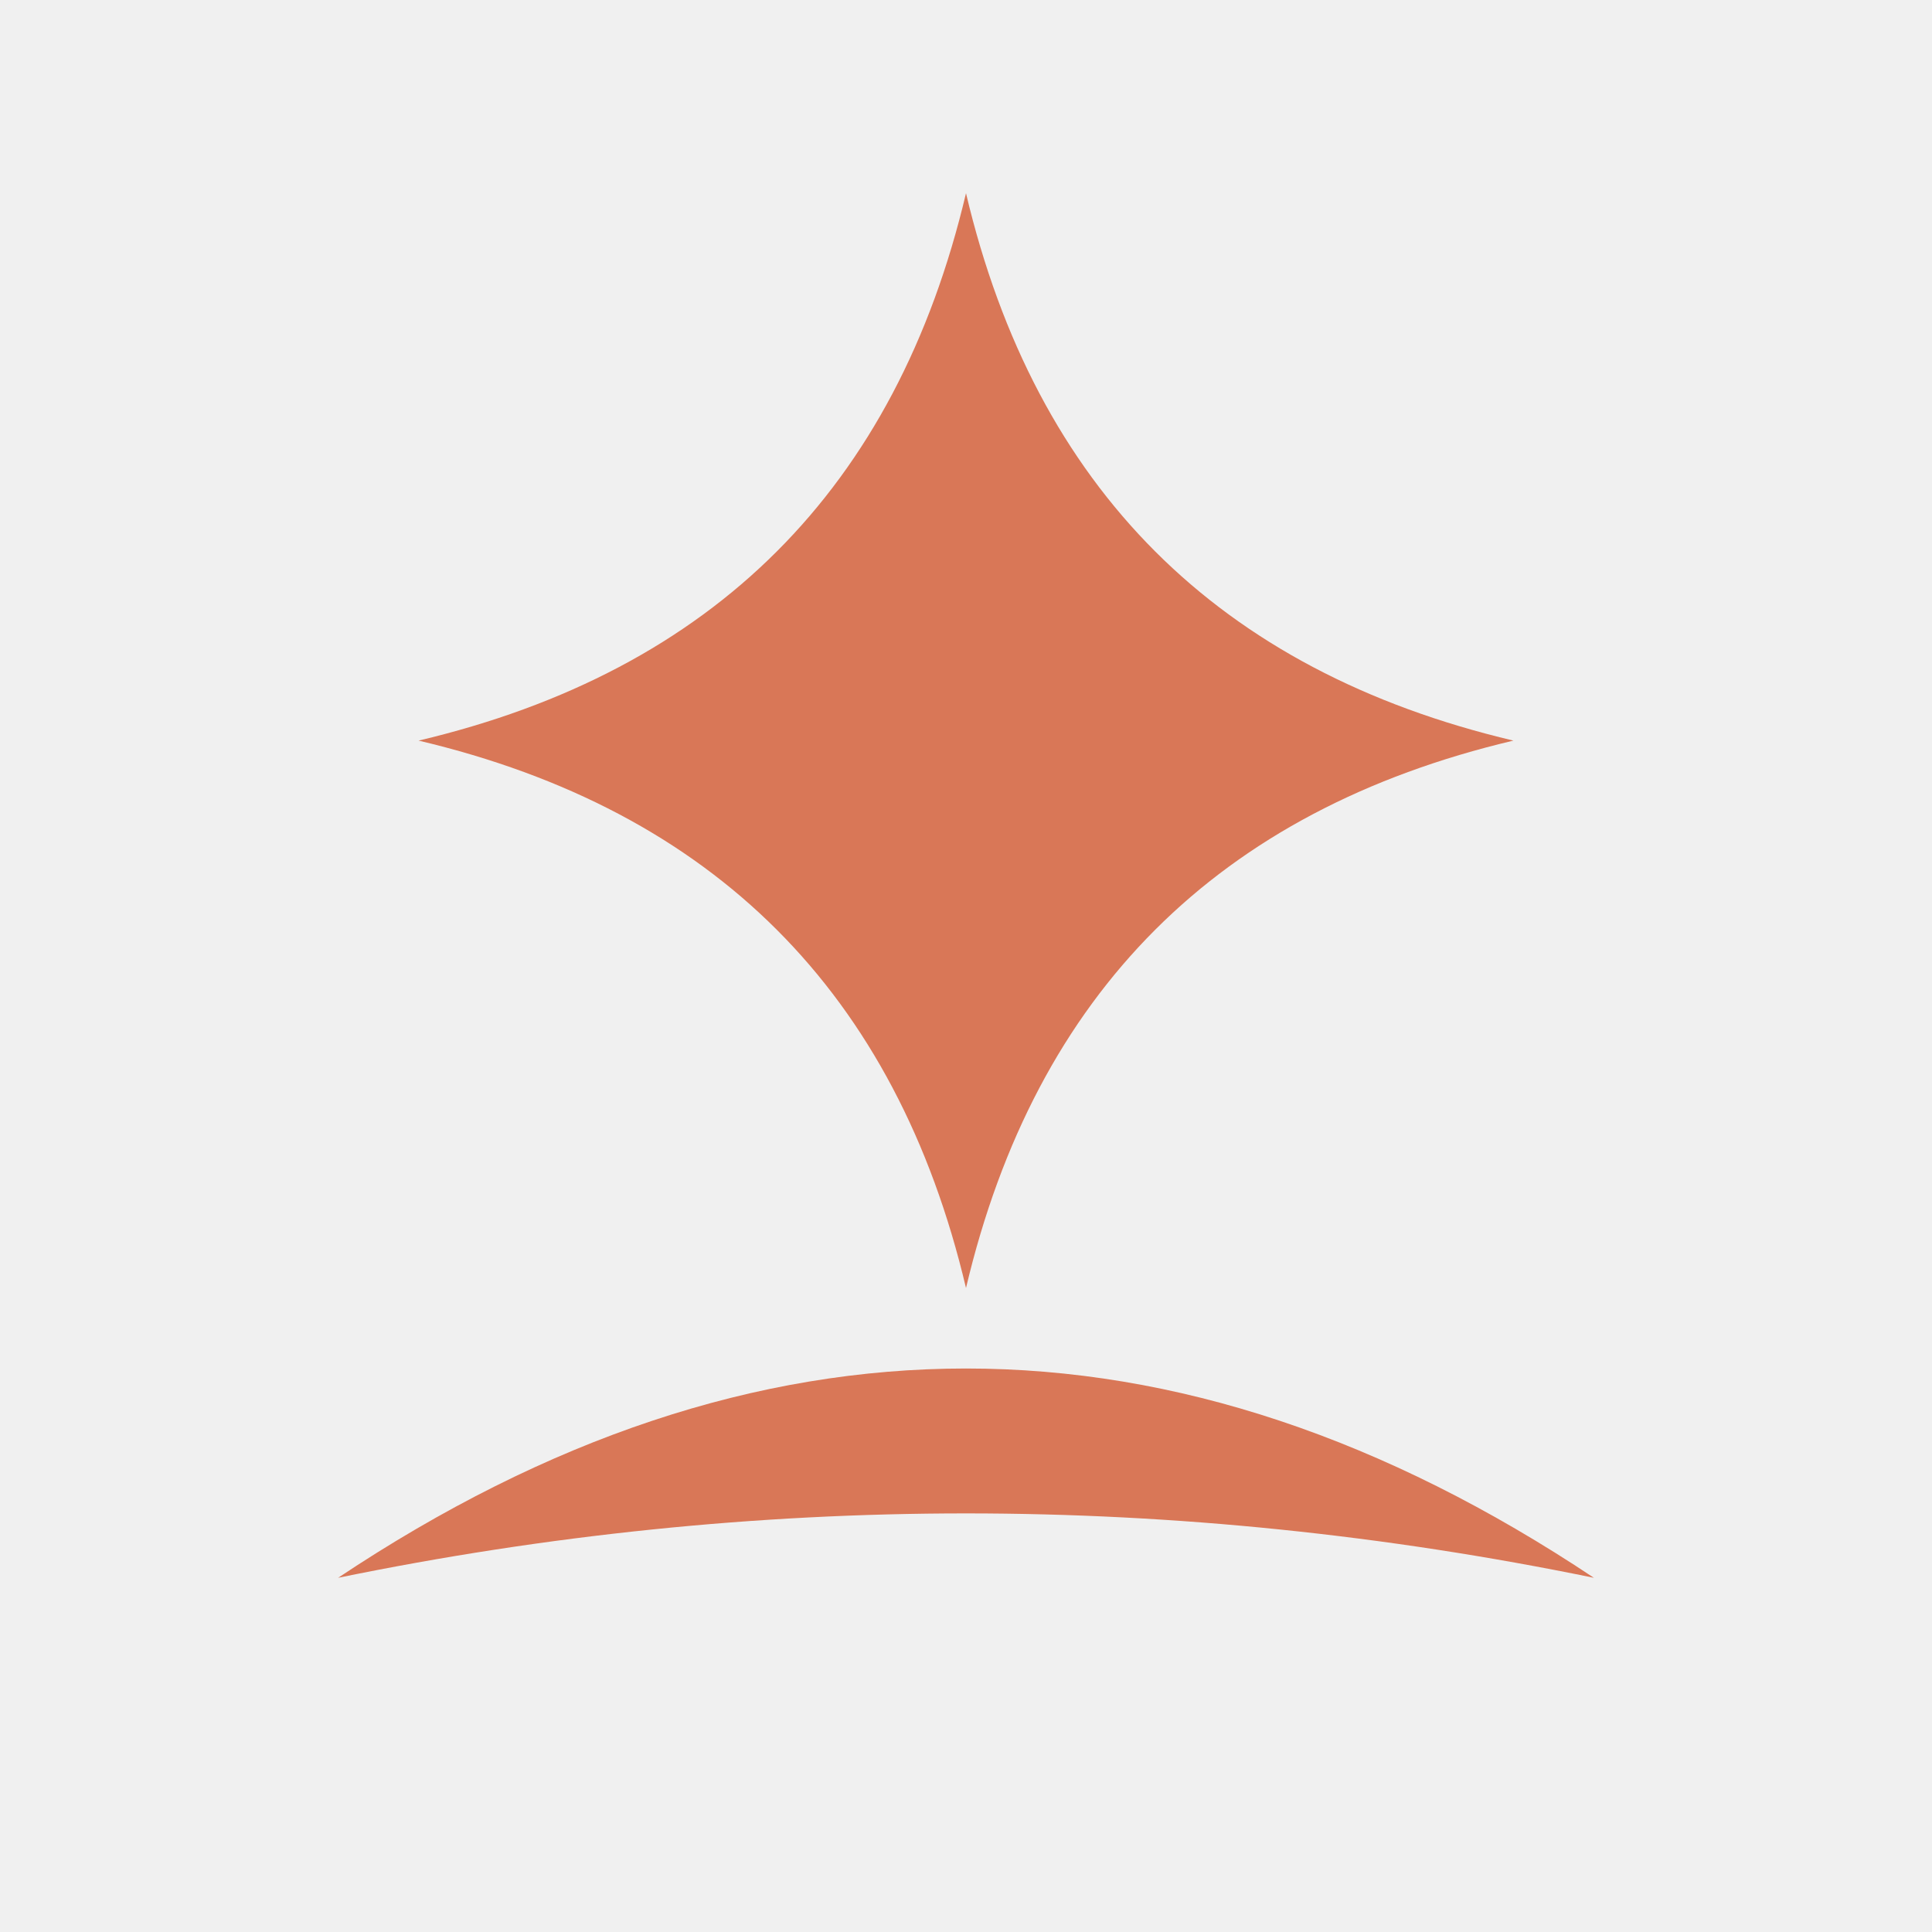
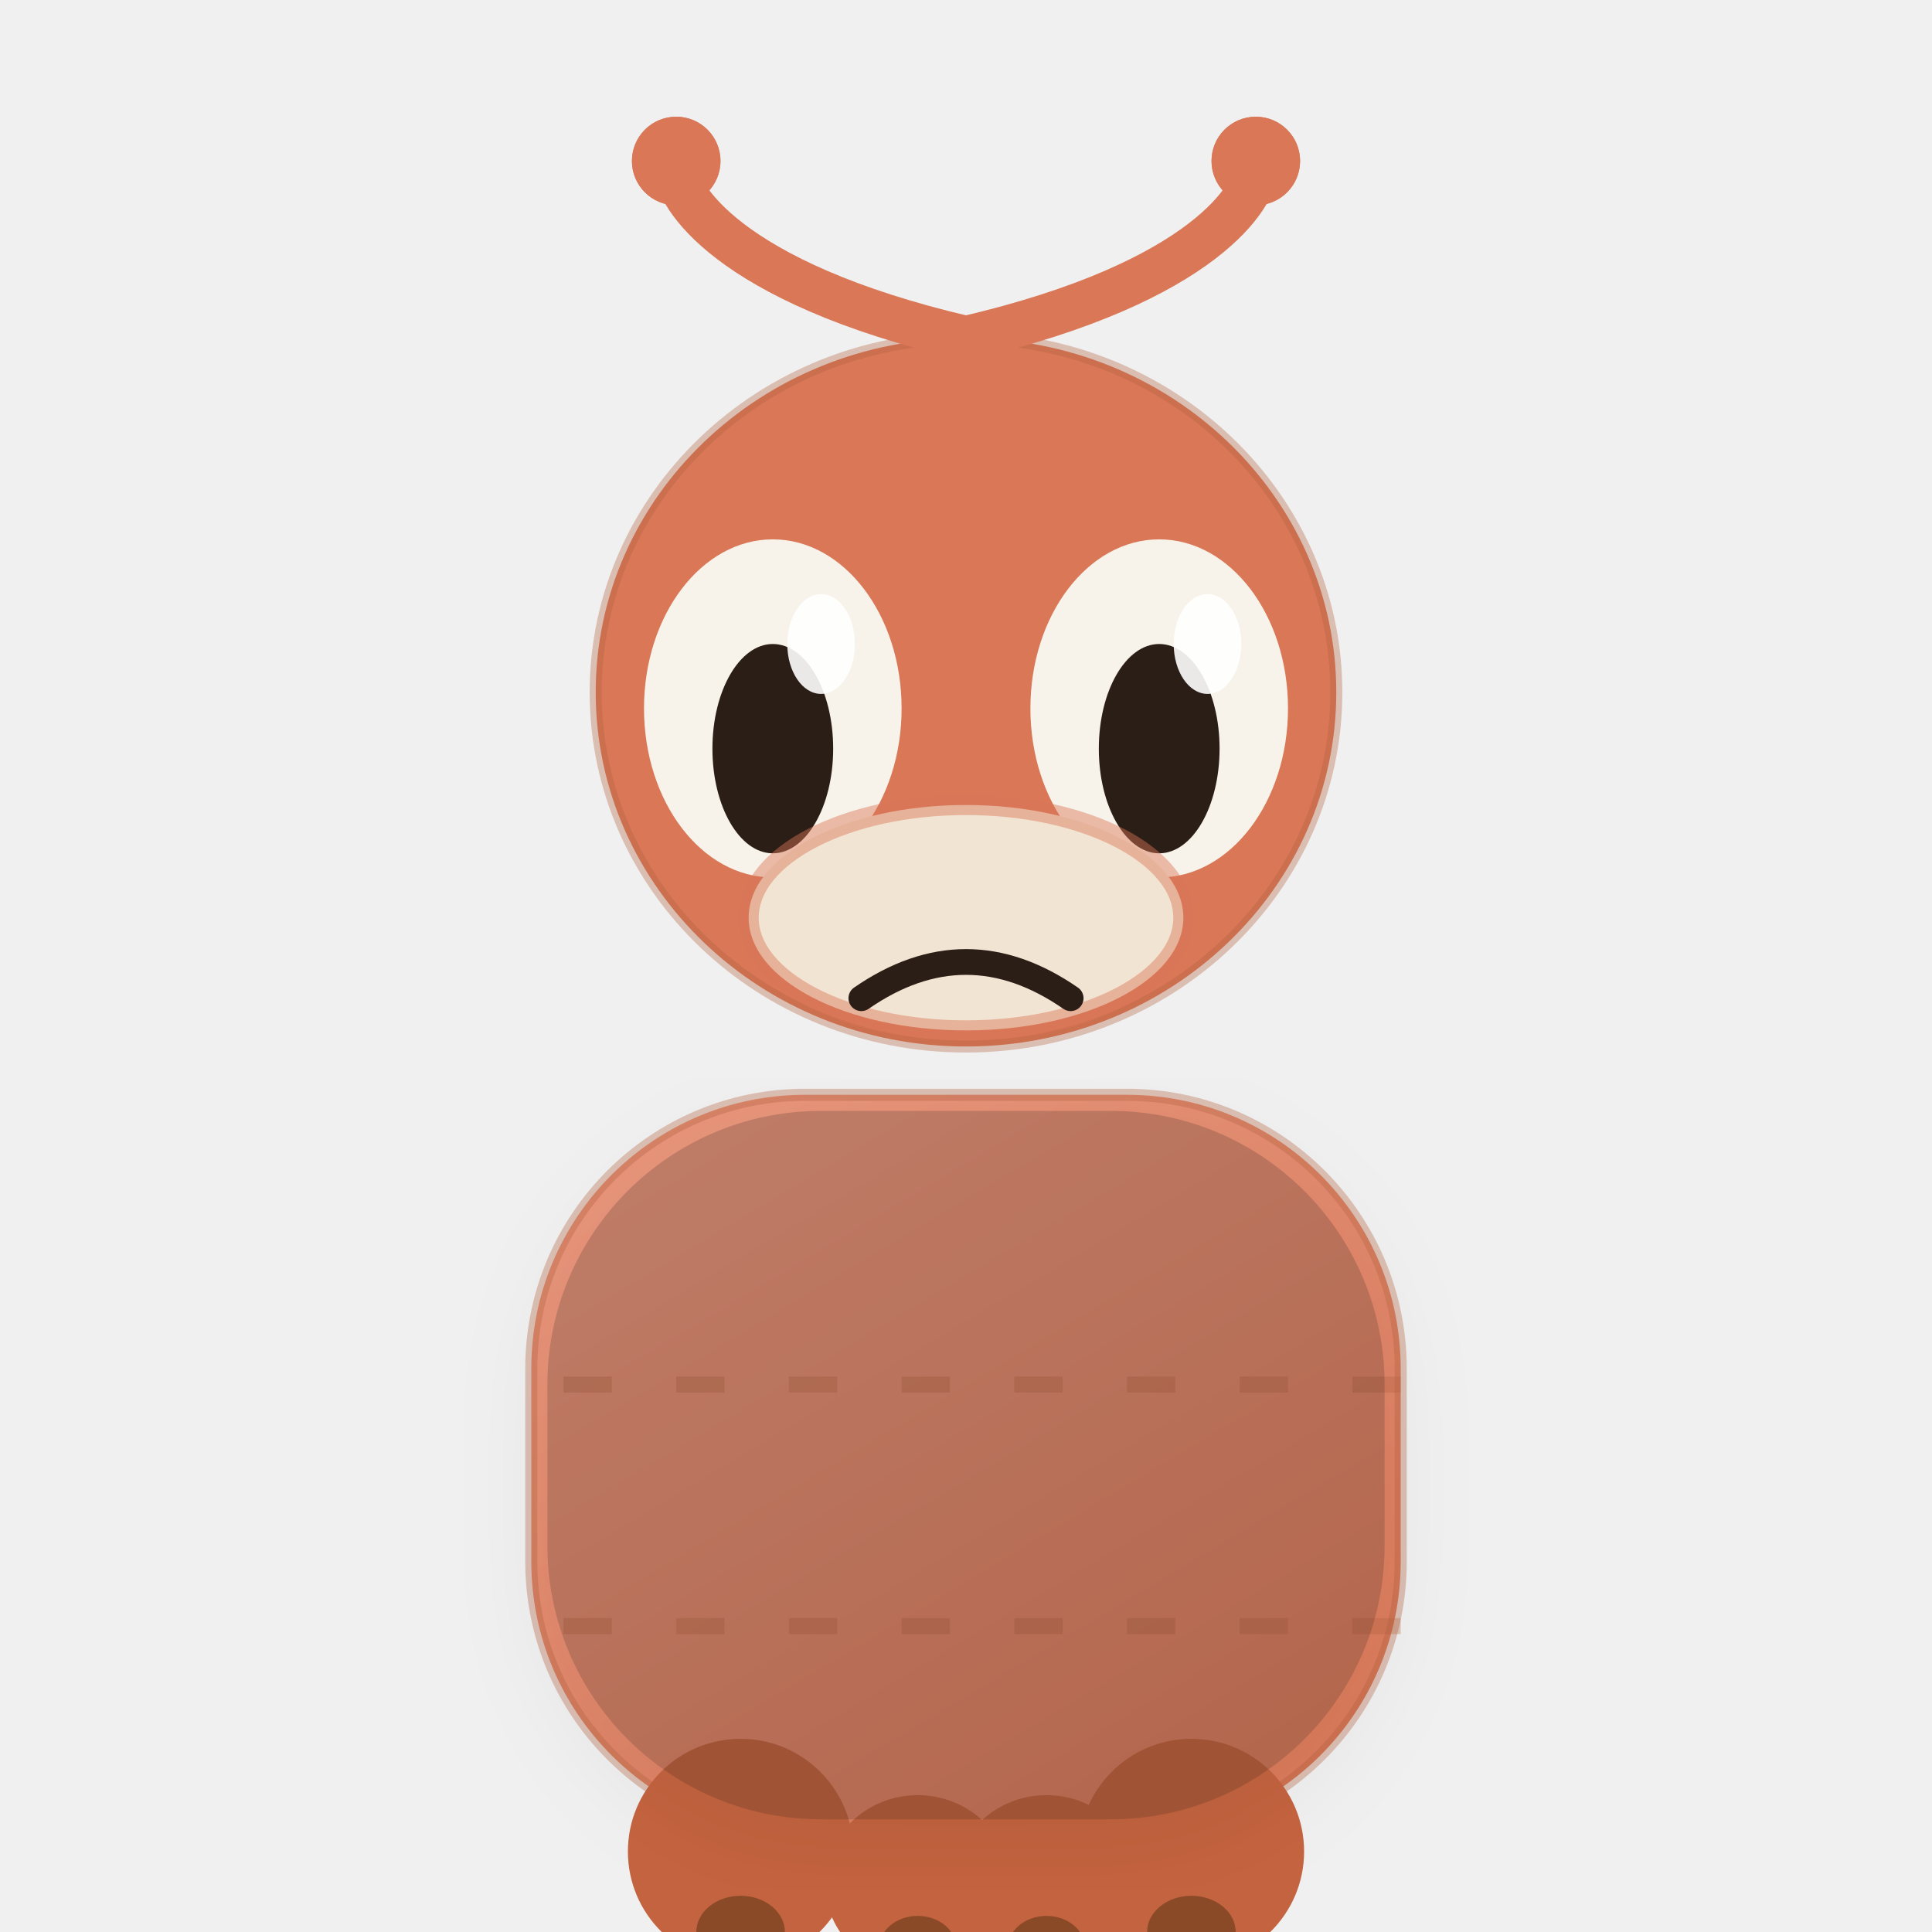
- <svg xmlns="http://www.w3.org/2000/svg" viewBox="0 0 24 24" width="24" height="24" role="img" aria-label="Sarthi Studio">
-   <g>
-     <path d="M12 2.4Q13.3 7.9 18.8 9.2Q13.3 10.5 12 16Q10.7 10.5 5.2 9.2Q10.7 7.9 12 2.4Z" fill="#d97757" />
-     <path d="M4.2 19.6Q12 14.4 19.8 19.6Q12 18.0 4.2 19.6Z" fill="#d97757" />
-   </g>
+ <svg xmlns="http://www.w3.org/2000/svg" viewBox="0 0 240 240" role="img" aria-label="Sarthi Studio mascot">
+   <ellipse cx="120" cy="86" rx="46" ry="44" fill="#d97757" />
+   <ellipse cx="120" cy="86" rx="46" ry="44" fill="none" stroke="#b4633f" stroke-width="1.5" stroke-opacity="0.35" />
+   <ellipse cx="96" cy="88" rx="16" ry="21" fill="#f7f3ea" />
+   <ellipse cx="144" cy="88" rx="16" ry="21" fill="#f7f3ea" />
+   <ellipse cx="96" cy="93" rx="7.5" ry="13" fill="#2b1e16" />
+   <ellipse cx="144" cy="93" rx="7.5" ry="13" fill="#2b1e16" />
+   <ellipse cx="102" cy="80" rx="4.2" ry="6.2" fill="#ffffff" opacity="0.9" />
+   <ellipse cx="150" cy="80" rx="4.2" ry="6.2" fill="#ffffff" opacity="0.9" />
+   <ellipse cx="120" cy="114" rx="27" ry="14" fill="#f2e4d2" />
+   <ellipse cx="120" cy="114" rx="27" ry="14" fill="none" stroke="#d97757" stroke-width="2.5" stroke-opacity="0.45" />
+   <path d="M107 124 Q120 115 133 124" fill="none" stroke="#2b1e16" stroke-width="3.2" stroke-linecap="round" />
+   <circle cx="84" cy="20" r="5.5" fill="#d97757" />
+   <circle cx="156" cy="20" r="5.5" fill="#d97757" />
+   <rect x="66" y="136" width="108" height="92" rx="34" fill="url(#bodyGrad)" stroke="#b4633f" stroke-width="1.5" stroke-opacity="0.35" />
+   <line x1="66" y1="172" x2="174" y2="172" stroke="#b4633f" stroke-width="2" stroke-opacity="0.32" stroke-dasharray="0 4 6 4" />
+   <line x1="66" y1="202" x2="174" y2="202" stroke="#b4633f" stroke-width="2" stroke-opacity="0.32" stroke-dasharray="0 4 6 4" />
+   <ellipse cx="92" cy="230" rx="14" ry="14" fill="#c4633f" />
+   <ellipse cx="92" cy="240" rx="5.5" ry="4.5" fill="#8a4a28" />
+   <ellipse cx="148" cy="230" rx="14" ry="14" fill="#c4633f" />
+   <ellipse cx="148" cy="240" rx="5.5" ry="4.5" fill="#8a4a28" />
+   <ellipse cx="114" cy="234" rx="11.5" ry="11" fill="#c4633f" />
+   <ellipse cx="114" cy="242" rx="4.8" ry="4" fill="#8a4a28" />
+   <ellipse cx="130" cy="234" rx="11.5" ry="11" fill="#c4633f" />
+   <ellipse cx="130" cy="242" rx="4.8" ry="4" fill="#8a4a28" />
+   <rect x="68" y="138" width="104" height="88" rx="34" fill="#061111" opacity="0.18" filter="url(#softShadow)" />
+   <path d="M120 42 C90 35 84 24 84 21" fill="none" stroke="#d97757" stroke-width="5.5" stroke-linecap="round" />
+   <path d="M120 42 C150 35 156 24 156 21" fill="none" stroke="#d97757" stroke-width="5.5" stroke-linecap="round" />
+   <circle cx="84" cy="20" r="5.5" fill="#d97757" />
+   <circle cx="156" cy="20" r="5.5" fill="#d97757" />
+   <defs>
+     <linearGradient id="bodyGrad" x1="0.3" y1="0" x2="1" y2="1">
+       <stop offset="0" stop-color="#e8947a" />
+       <stop offset="1" stop-color="#d97757" />
+     </linearGradient>
+     <filter id="softShadow" x="-10%" y="-8%" width="120%" height="118%">
+       <feDropShadow dx="0" dy="3" stdDeviation="6" flood-color="#061111" flood-opacity="0.32" />
+     </filter>
+   </defs>
</svg>
